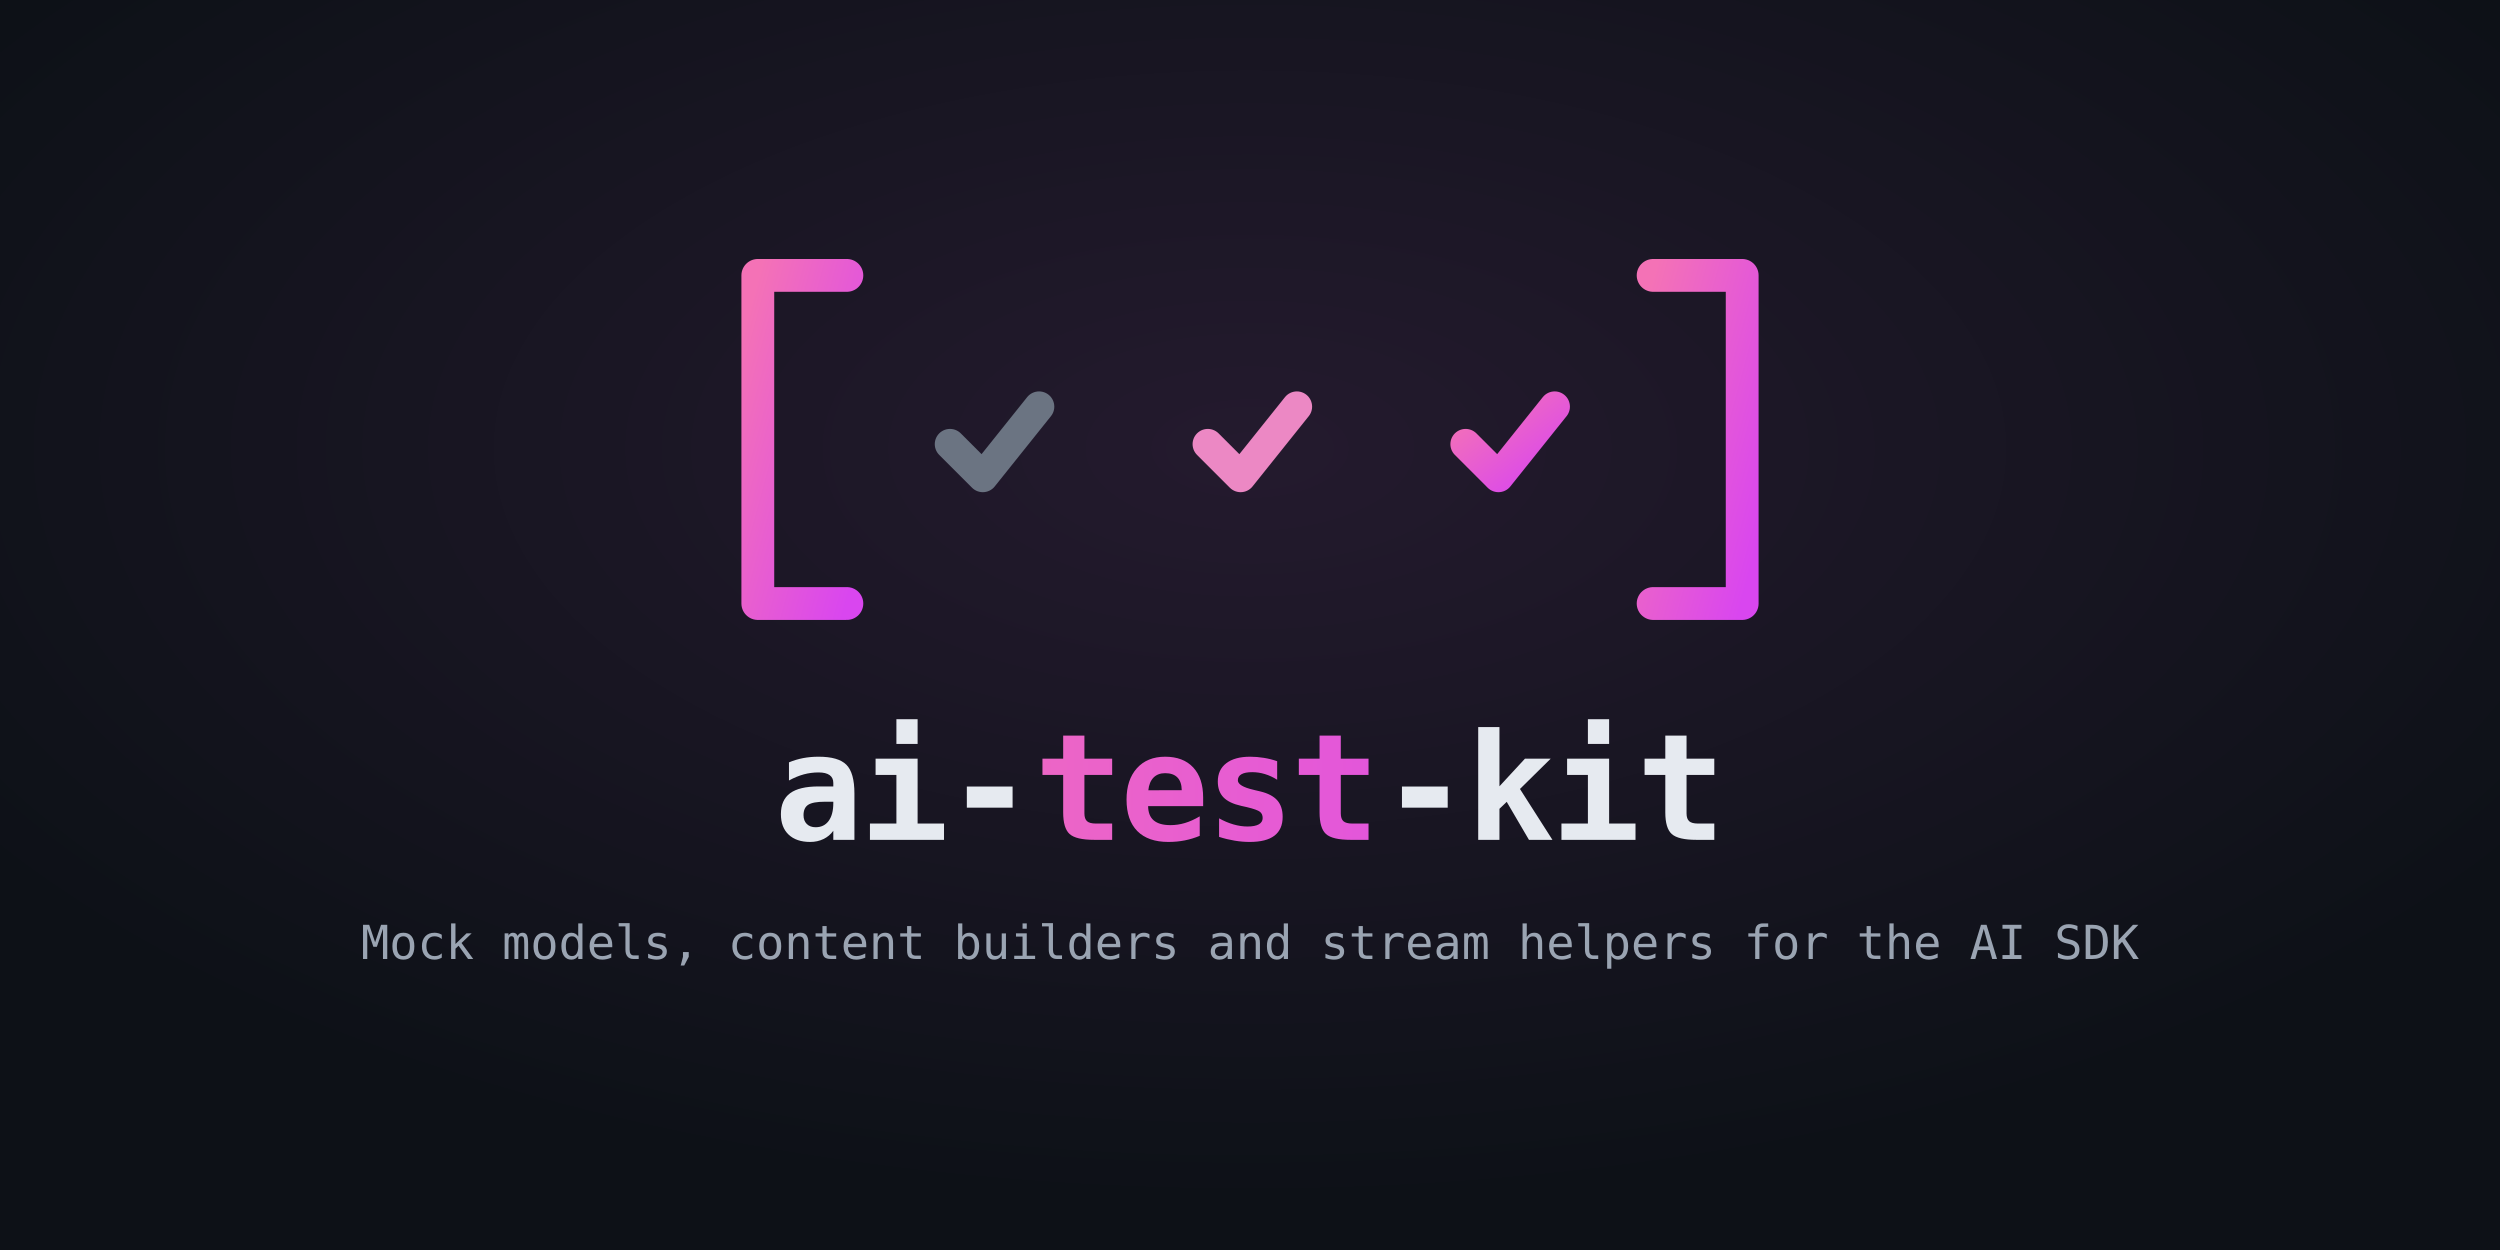
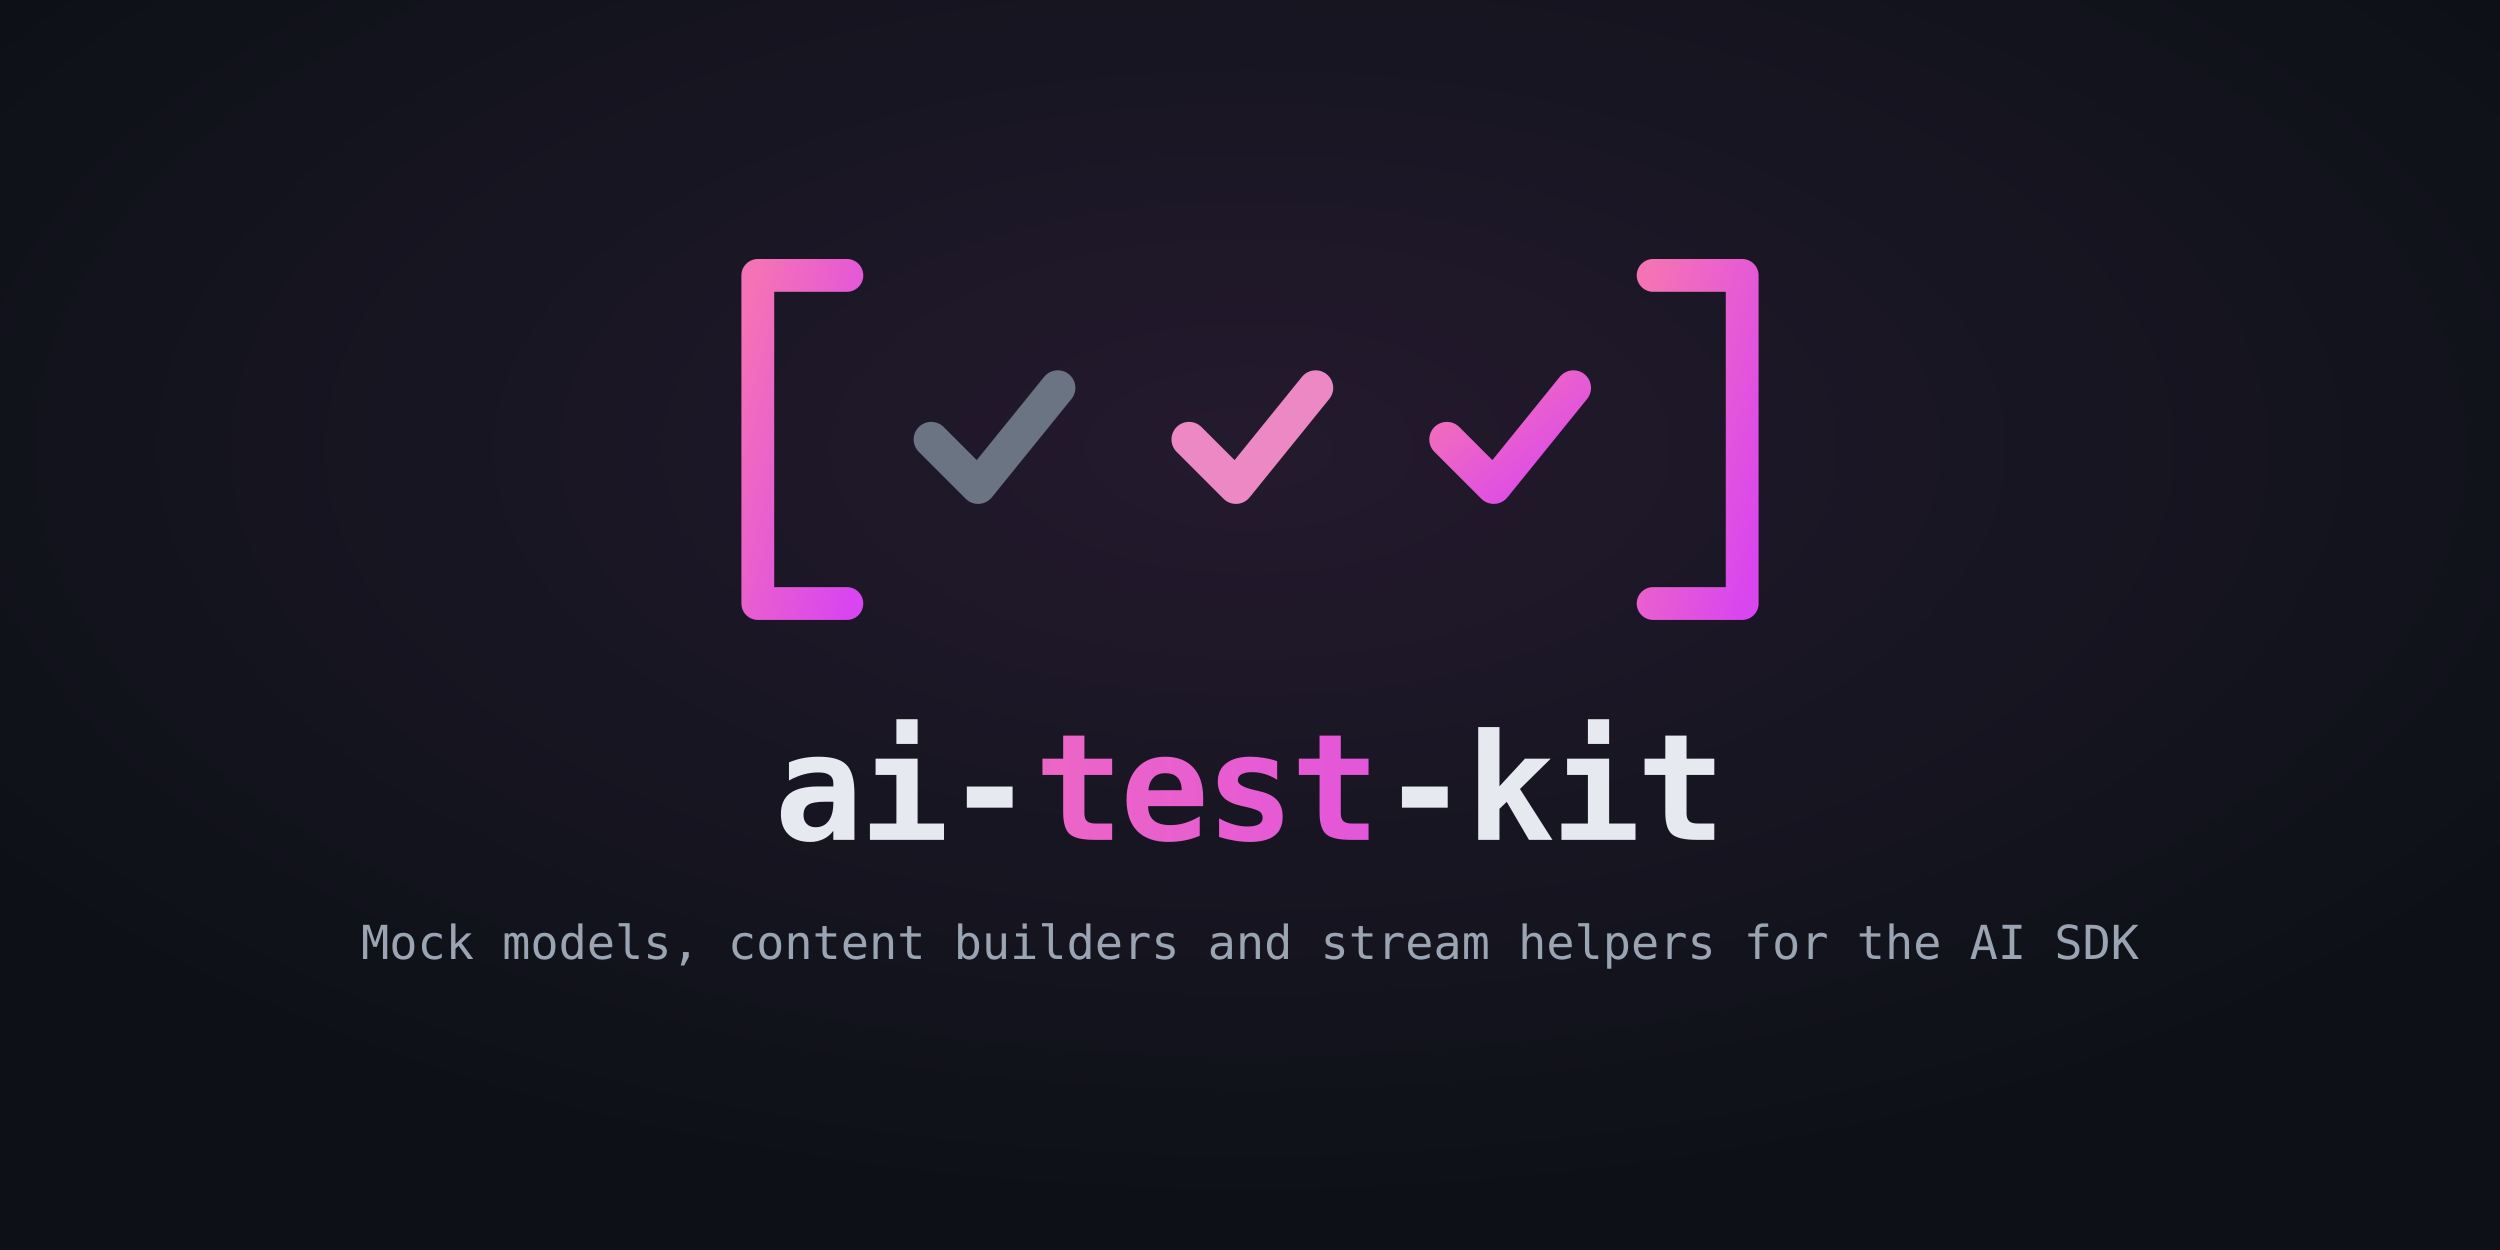
<svg xmlns="http://www.w3.org/2000/svg" width="1280" height="640" viewBox="0 0 1280 640">
  <defs>
    <linearGradient id="acc" x1="0" y1="0" x2="1" y2="1">
      <stop offset="0" stop-color="#f472b6" />
      <stop offset="1" stop-color="#d946ef" />
    </linearGradient>
    <linearGradient id="accText" x1="0" y1="0" x2="1" y2="0">
      <stop offset="0" stop-color="#f472b6" />
      <stop offset="1" stop-color="#d946ef" />
    </linearGradient>
    <radialGradient id="glow" cx="0.5" cy="0.36" r="0.6">
      <stop offset="0" stop-color="#241a2e" />
      <stop offset="1" stop-color="#0d1117" />
    </radialGradient>
  </defs>
  <rect width="1280" height="640" fill="#0d1117" />
  <rect width="1280" height="640" fill="url(#glow)" />
  <g transform="translate(208,93) scale(1.2)">
    <path d="M188 40 L150 40 L150 180 L188 180" fill="none" stroke="url(#acc)" stroke-width="14" stroke-linecap="round" stroke-linejoin="round" />
    <path d="M532 40 L570 40 L570 180 L532 180" fill="none" stroke="url(#acc)" stroke-width="14" stroke-linecap="round" stroke-linejoin="round" />
-     <path d="M232 112 L246 126 L270 96" fill="none" stroke="#6b7482" stroke-width="13" stroke-linecap="round" stroke-linejoin="round" />
-     <path d="M342 112 L356 126 L380 96" fill="none" stroke="#ec88c4" stroke-width="13" stroke-linecap="round" stroke-linejoin="round" />
-     <path d="M452 112 L466 126 L490 96" fill="none" stroke="url(#acc)" stroke-width="13" stroke-linecap="round" stroke-linejoin="round" />
+     <path d="M224 110 L244 130 L278 88" fill="none" stroke="#6b7482" stroke-width="15" stroke-linecap="round" stroke-linejoin="round" />
+     <path d="M334 110 L354 130 L388 88" fill="none" stroke="#ec88c4" stroke-width="15" stroke-linecap="round" stroke-linejoin="round" />
+     <path d="M444 110 L464 130 L498 88" fill="none" stroke="url(#acc)" stroke-width="15" stroke-linecap="round" stroke-linejoin="round" />
  </g>
  <text x="640" y="430" text-anchor="middle" font-family="'JetBrains Mono', monospace" font-weight="700" font-size="76" letter-spacing="-2" fill="#e6eaf0">ai-<tspan fill="url(#accText)">test</tspan>-kit</text>
  <text x="640" y="491" text-anchor="middle" font-family="'JetBrains Mono', monospace" font-weight="400" font-size="24" letter-spacing="0" fill="#9aa4b2">Mock models, content builders and stream helpers for the AI SDK</text>
</svg>
